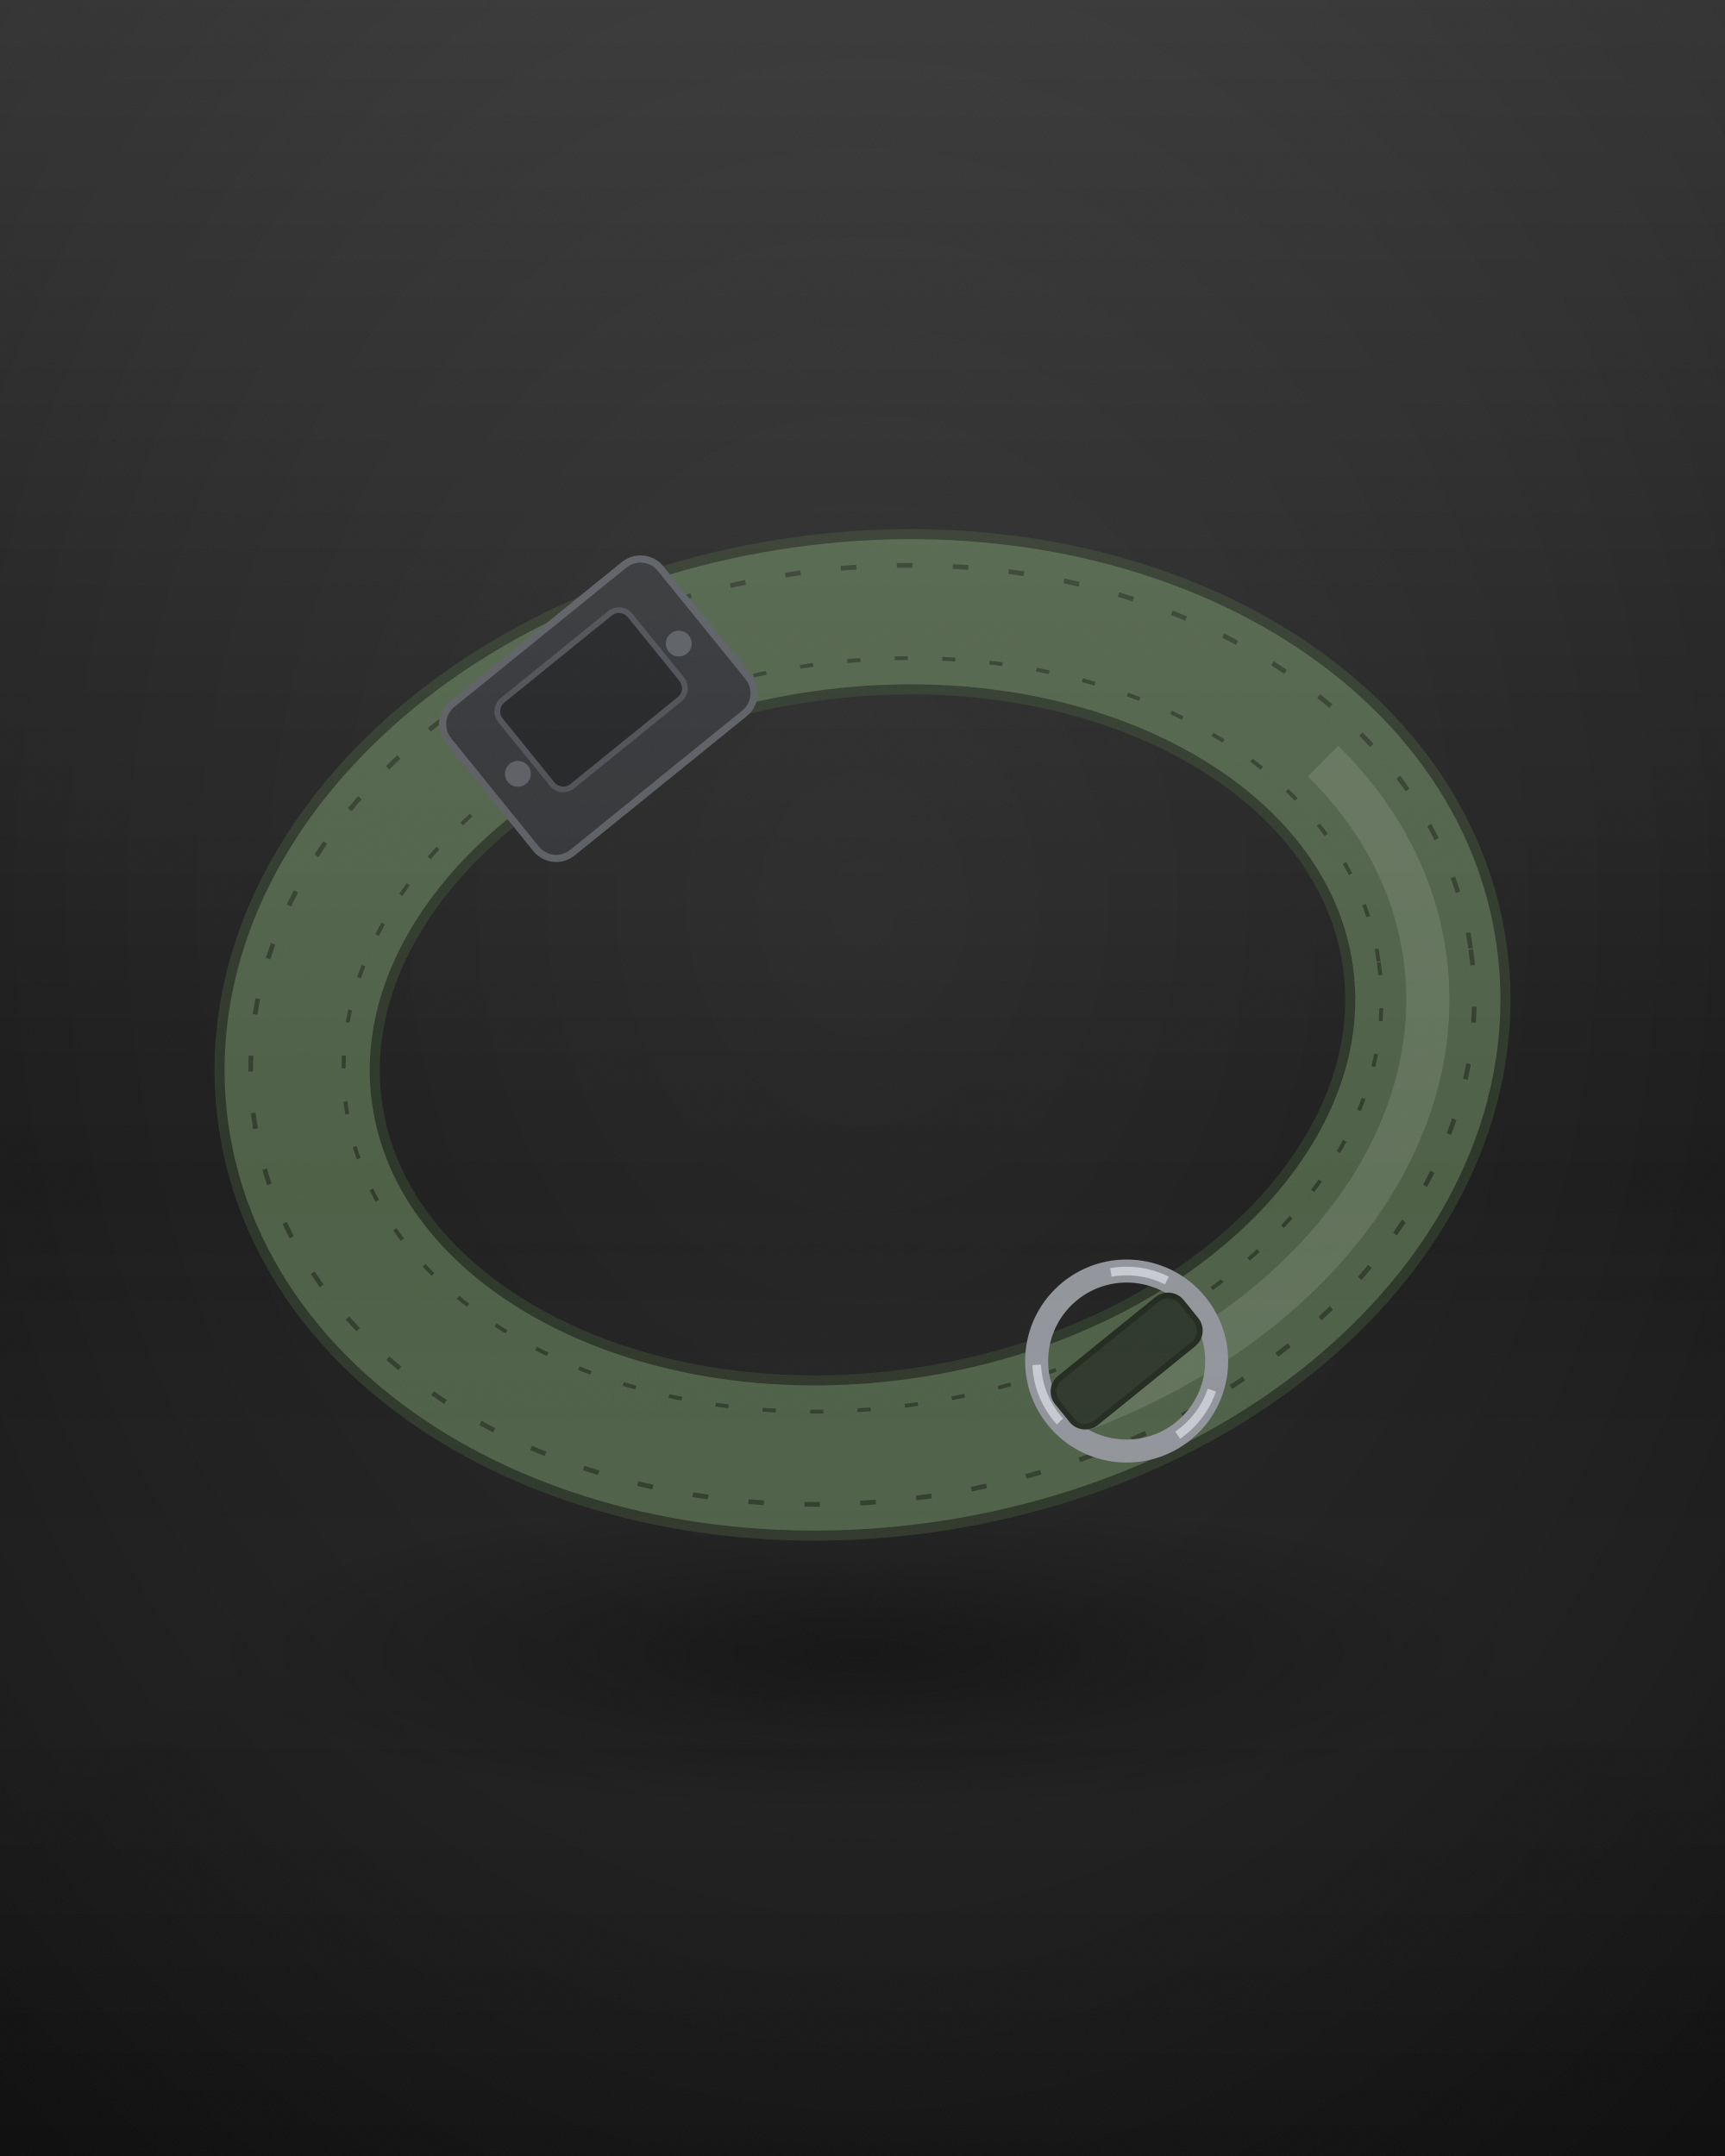
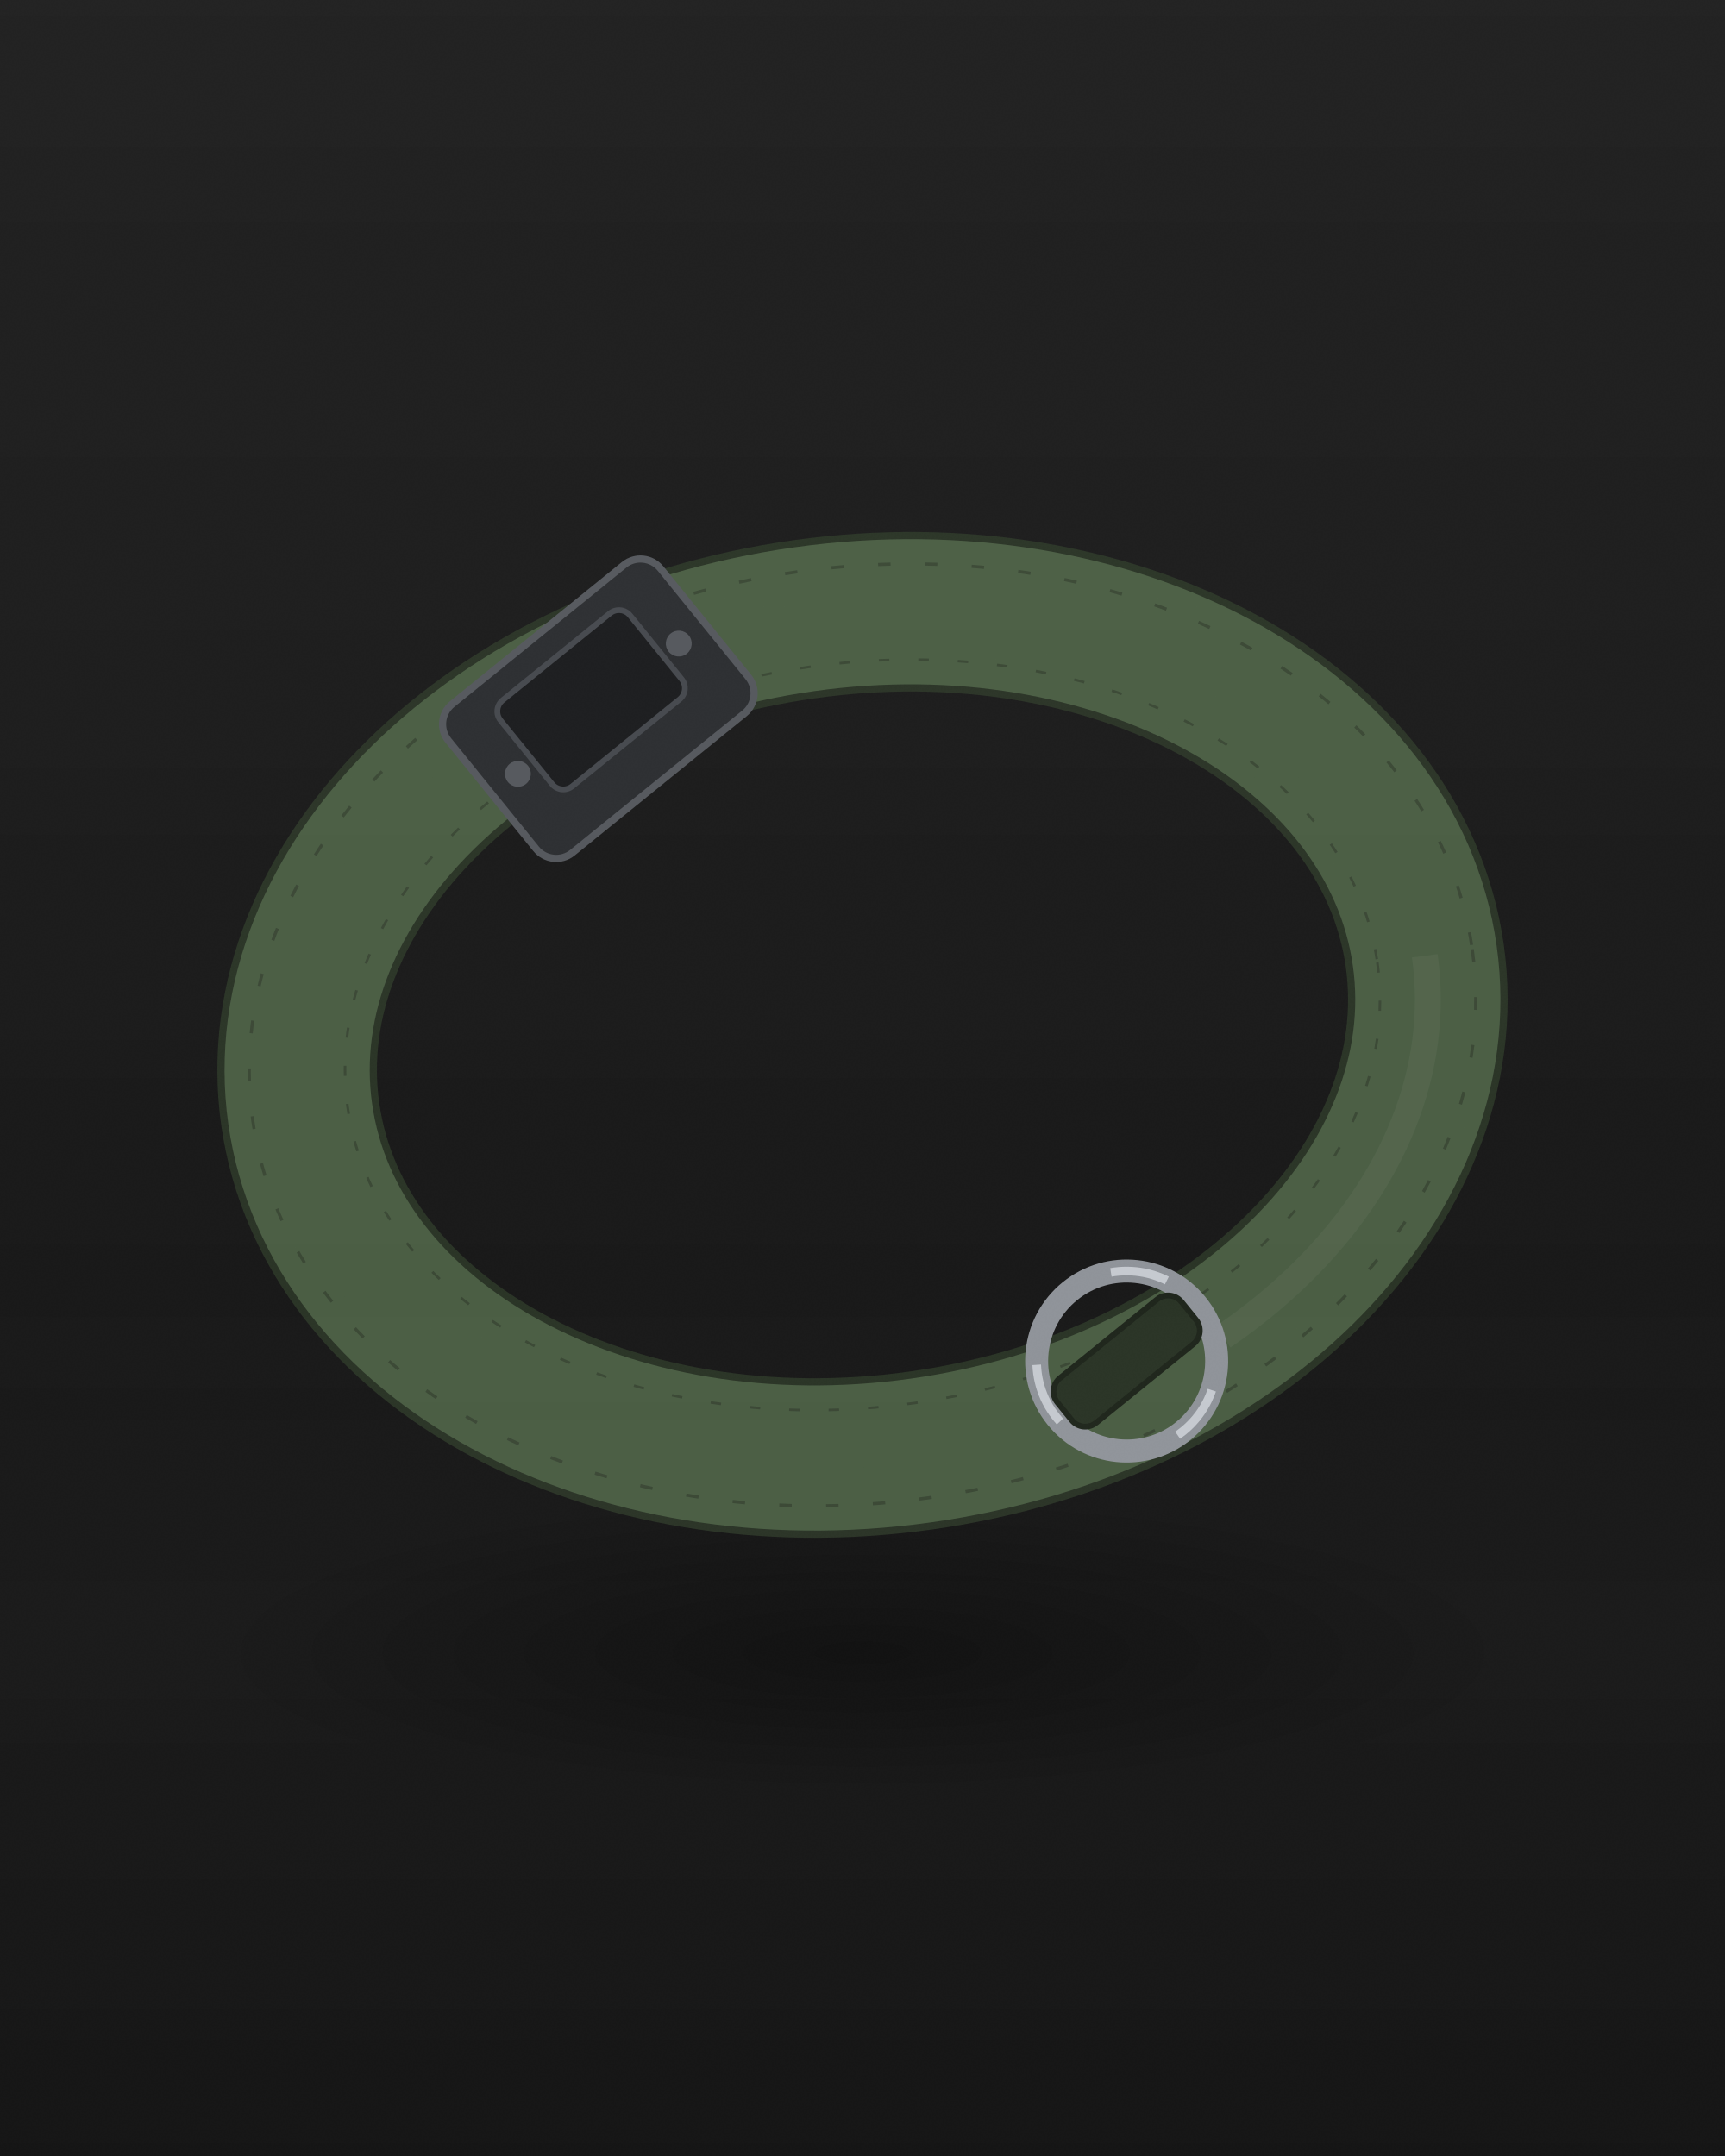
<svg xmlns="http://www.w3.org/2000/svg" width="1200" height="1500" viewBox="0 0 1200 1500">
  <defs>
-     <radialGradient id="bg-raptor-e-fit-field-collar-1" cx="50%" cy="42%" r="75%">
-       <stop offset="0%" stop-color="#232323" />
-       <stop offset="60%" stop-color="#181818" />
-       <stop offset="100%" stop-color="#0e0e0e" />
-     </radialGradient>
+     <linearGradient id="bg-raptor-e-fit-field-collar-1" x1="0" y1="0" x2="0" y2="1">
+       <stop offset="0%" stop-color="#1c1c1c" />
+       <stop offset="100%" stop-color="#151515" />
+     </linearGradient>
    <radialGradient id="floor-raptor-e-fit-field-collar-1" cx="50%" cy="50%" r="50%">
-       <stop offset="0%" stop-color="#000000" stop-opacity="0.55" />
+       <stop offset="0%" stop-color="#000000" stop-opacity="0.4" />
      <stop offset="100%" stop-color="#000000" stop-opacity="0" />
    </radialGradient>
    <filter id="grain-raptor-e-fit-field-collar-1">
-       <feTurbulence type="fractalNoise" baseFrequency="0.9" numOctaves="2" stitchTiles="stitch" />
-       <feColorMatrix type="matrix" values="0 0 0 0 1  0 0 0 0 1  0 0 0 0 1  0 0 0 0.03 0" />
+       <feTurbulence type="fractalNoise" baseFrequency="0.85" numOctaves="1" stitchTiles="stitch" />
+       <feColorMatrix type="matrix" values="0 0 0 0 1  0 0 0 0 1  0 0 0 0 1  0 0 0 0.012 0" />
    </filter>
    <linearGradient id="sheen-raptor-e-fit-field-collar-1" x1="0" y1="0" x2="0" y2="1">
-       <stop offset="0%" stop-color="#ffffff" stop-opacity="0.28" />
-       <stop offset="55%" stop-color="#ffffff" stop-opacity="0.02" />
-       <stop offset="100%" stop-color="#000000" stop-opacity="0.25" />
+       <stop offset="0%" stop-color="#ffffff" stop-opacity="0.05" />
+       <stop offset="60%" stop-color="#ffffff" stop-opacity="0" />
+       <stop offset="100%" stop-color="#000000" stop-opacity="0.08" />
    </linearGradient>
  </defs>
  <rect width="1200" height="1500" fill="url(#bg-raptor-e-fit-field-collar-1)" />
  <ellipse cx="600" cy="1150" rx="460" ry="110" fill="url(#floor-raptor-e-fit-field-collar-1)" />
  <g transform="translate(600 720) scale(1) rotate(-8)">
-     <ellipse rx="395" ry="292" fill="none" stroke="#293325" stroke-width="115" />
+     <ellipse rx="395" ry="292" fill="none" stroke="#293325" stroke-width="111" />
    <ellipse rx="395" ry="292" fill="none" stroke="#4A5D43" stroke-width="101" />
-     <ellipse rx="395" ry="292" fill="none" stroke="#72816c" stroke-width="30" stroke-dasharray="593 1580" stroke-dashoffset="158" opacity="0.5" />
-     <ellipse rx="395" ry="292" fill="none" stroke="#293325" stroke-width="3" stroke-dasharray="10 26" opacity="0.85" transform="scale(0.9181772 0.8893151)" />
-     <ellipse rx="395" ry="292" fill="none" stroke="#293325" stroke-width="3" stroke-dasharray="10 26" opacity="0.85" transform="scale(1.081823 1.110685)" />
+     <ellipse rx="395" ry="292" fill="none" stroke="#72816c" stroke-width="18" stroke-dasharray="474 1975" stroke-dashoffset="158" opacity="0.18" />
+     <ellipse rx="395" ry="292" fill="none" stroke="#293325" stroke-width="2" stroke-dasharray="8 22" opacity="0.5" transform="scale(0.9156203 0.8858562)" />
+     <ellipse rx="395" ry="292" fill="none" stroke="#293325" stroke-width="2" stroke-dasharray="8 22" opacity="0.5" transform="scale(1.08438 1.114144)" />
    <g transform="rotate(-31) translate(0 -292)">
      <rect x="-95" y="-66.5" width="190" height="133" rx="18" fill="#2b2d30" stroke="#54575c" stroke-width="5" />
      <rect x="-58" y="-46.5" width="116" height="77" rx="10" fill="#1a1b1d" stroke="#45484d" stroke-width="4" />
      <circle cx="72" cy="0" r="9" fill="#54575c" />
      <circle cx="-72" cy="0" r="9" fill="#54575c" />
    </g>
    <g transform="rotate(149) translate(0 -292)">
      <circle r="62.62" fill="none" stroke="#8f9399" stroke-width="16" />
      <circle r="62.62" fill="none" stroke="#c6cad0" stroke-width="6" stroke-dasharray="40 90" />
      <rect x="-55.55" y="-20" width="111.1" height="40" rx="12" fill="#293325" stroke="#1e251b" stroke-width="4" />
    </g>
  </g>
  <rect width="1200" height="1500" fill="url(#sheen-raptor-e-fit-field-collar-1)" opacity="0.5" />
  <rect width="1200" height="1500" filter="url(#grain-raptor-e-fit-field-collar-1)" />
</svg>
